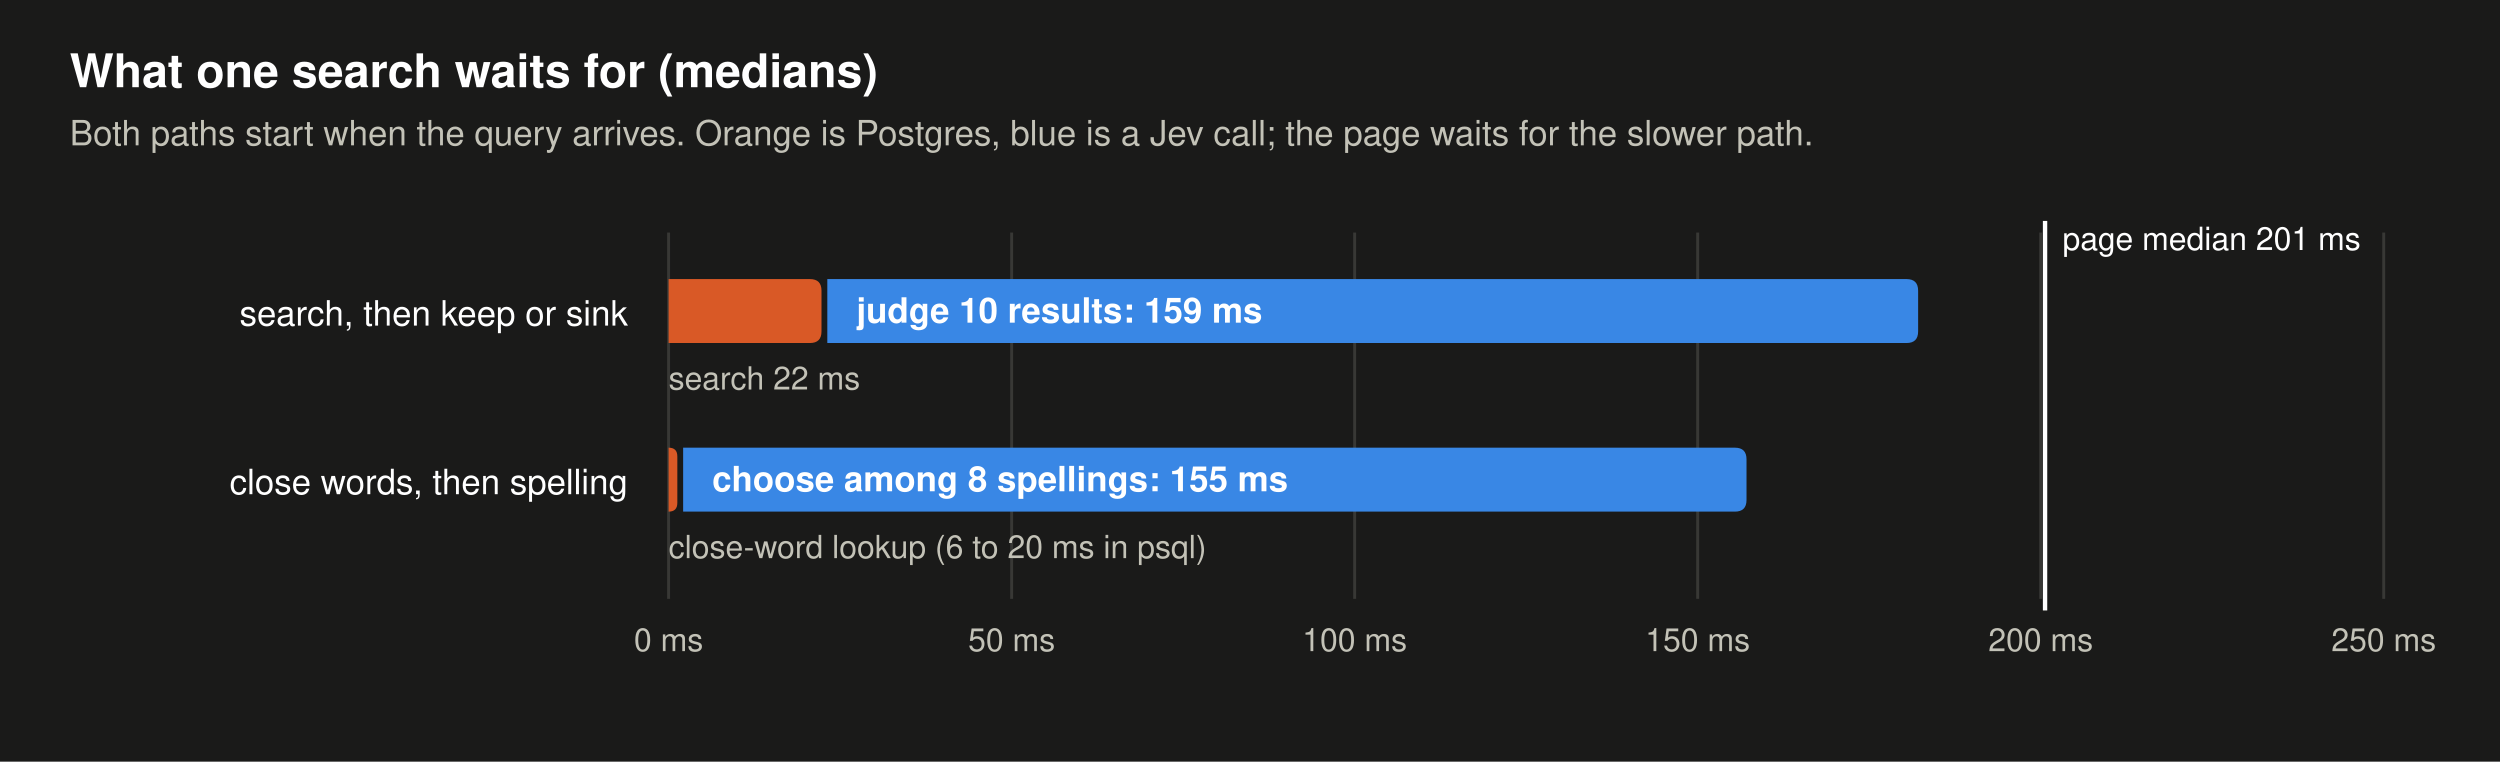
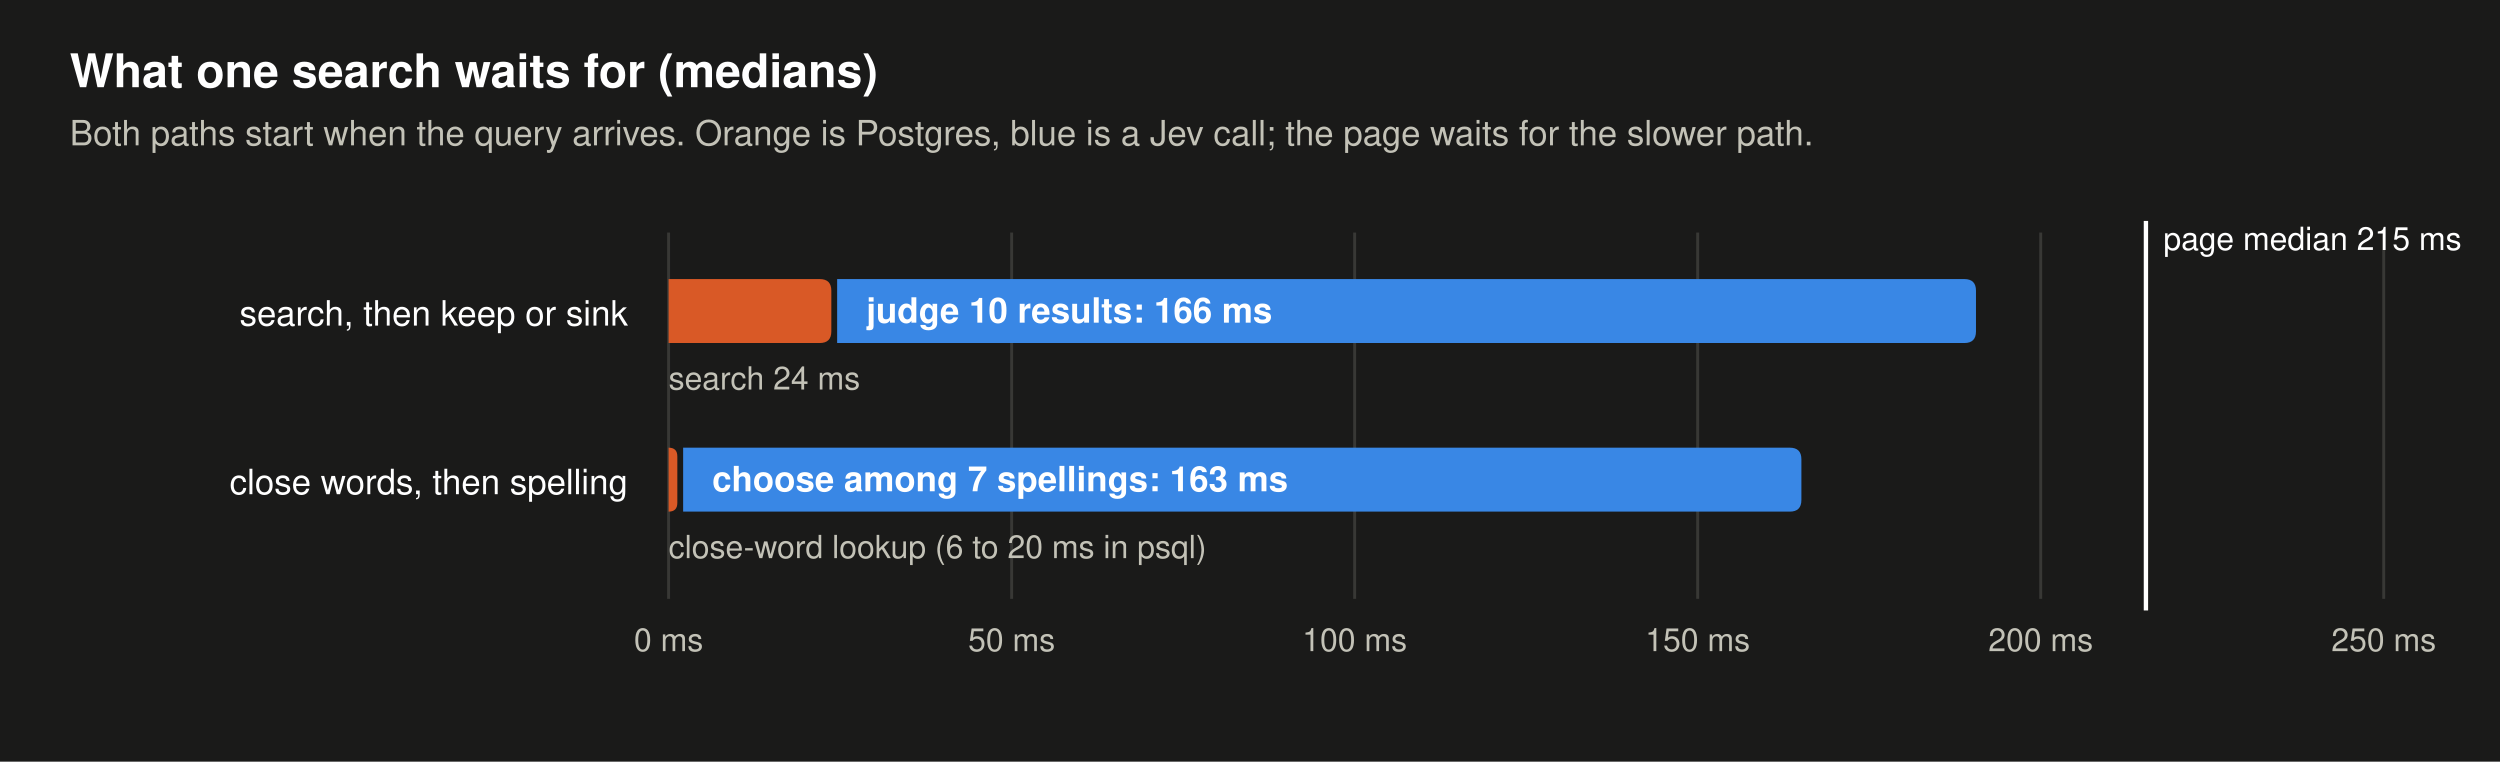
<svg xmlns="http://www.w3.org/2000/svg" width="860" height="262" viewBox="0 0 860 262" role="img" font-family="-apple-system, 'Segoe UI', Helvetica, Arial, sans-serif">
  <rect width="860" height="262" fill="#1a1a19" />
  <text x="24.0" y="30.0" font-size="16" fill="#ffffff" font-weight="600">What one search waits for (medians)</text>
  <text x="24.0" y="50.0" font-size="12" fill="#c3c2b7">Both paths start when the query arrives. Orange is Postgres, blue is a Jev call; the page waits for the slower path.</text>
  <line x1="230.0" y1="80.0" x2="230.0" y2="206.0" stroke="#383835" stroke-width="1" />
  <text x="230.0" y="224.0" font-size="11" fill="#c3c2b7" text-anchor="middle">0 ms</text>
  <line x1="348.0" y1="80.0" x2="348.0" y2="206.0" stroke="#383835" stroke-width="1" />
  <text x="348.0" y="224.0" font-size="11" fill="#c3c2b7" text-anchor="middle">50 ms</text>
  <line x1="466.0" y1="80.0" x2="466.0" y2="206.0" stroke="#383835" stroke-width="1" />
  <text x="466.0" y="224.0" font-size="11" fill="#c3c2b7" text-anchor="middle">100 ms</text>
  <line x1="584.0" y1="80.0" x2="584.0" y2="206.0" stroke="#383835" stroke-width="1" />
  <text x="584.0" y="224.0" font-size="11" fill="#c3c2b7" text-anchor="middle">150 ms</text>
  <line x1="702.0" y1="80.0" x2="702.0" y2="206.0" stroke="#383835" stroke-width="1" />
  <text x="702.0" y="224.0" font-size="11" fill="#c3c2b7" text-anchor="middle">200 ms</text>
  <line x1="820.0" y1="80.0" x2="820.0" y2="206.0" stroke="#383835" stroke-width="1" />
  <text x="820.0" y="224.0" font-size="11" fill="#c3c2b7" text-anchor="middle">250 ms</text>
  <text x="216.0" y="112.0" font-size="12" fill="#ffffff" text-anchor="end">search, then keep or sink</text>
-   <path d="M230,96H278.595Q282.595,96 282.595,100V114Q282.595,118 278.595,118H230Z" fill="#d95926" />
-   <path d="M284.595,96H655.835Q659.835,96 659.835,100V114Q659.835,118 655.835,118H284.595Z" fill="#3987e5" />
-   <text x="294.6" y="111.0" font-size="12" fill="#ffffff" font-weight="600">judge 10 results: 159 ms</text>
-   <text x="230.0" y="134.0" font-size="11" fill="#c3c2b7">search 22 ms</text>
+   <path d="M230,96H281.978Q285.978,96 285.978,100V114Q285.978,118 281.978,118H230Z" fill="#d95926" />
+   <path d="M287.978,96H675.738Q679.738,96 679.738,100V114Q679.738,118 675.738,118H287.978Z" fill="#3987e5" />
+   <text x="298.0" y="111.0" font-size="12" fill="#ffffff" font-weight="600">judge 10 results: 166 ms</text>
+   <text x="230.0" y="134.0" font-size="11" fill="#c3c2b7">search 24 ms</text>
  <text x="216.0" y="170.0" font-size="12" fill="#ffffff" text-anchor="end">close words, then spelling</text>
  <path d="M230,154H230Q233,154 233,157V173Q233,176 230,176H230Z" fill="#d95926" />
-   <path d="M235,154H596.8Q600.8,154 600.8,158V172Q600.8,176 596.8,176H235Z" fill="#3987e5" />
-   <text x="245.0" y="169.0" font-size="12" fill="#ffffff" font-weight="600">choose among 8 spellings: 155 ms</text>
+   <path d="M235,154H615.68Q619.68,154 619.68,158V172Q619.68,176 615.68,176H235Z" fill="#3987e5" />
+   <text x="245.0" y="169.0" font-size="12" fill="#ffffff" font-weight="600">choose among 7 spellings: 163 ms</text>
  <text x="230.0" y="192.0" font-size="11" fill="#c3c2b7">close-word lookup (6 to 20 ms in psql)</text>
-   <line x1="703.5" y1="76.0" x2="703.5" y2="210.0" stroke="#ffffff" stroke-width="1.5" />
-   <text x="709.5" y="86.0" font-size="11" fill="#ffffff">page median 201 ms</text>
+   <line x1="738.2" y1="76.0" x2="738.2" y2="210.0" stroke="#ffffff" stroke-width="1.5" />
+   <text x="744.2" y="86.0" font-size="11" fill="#ffffff">page median 215 ms</text>
</svg>
